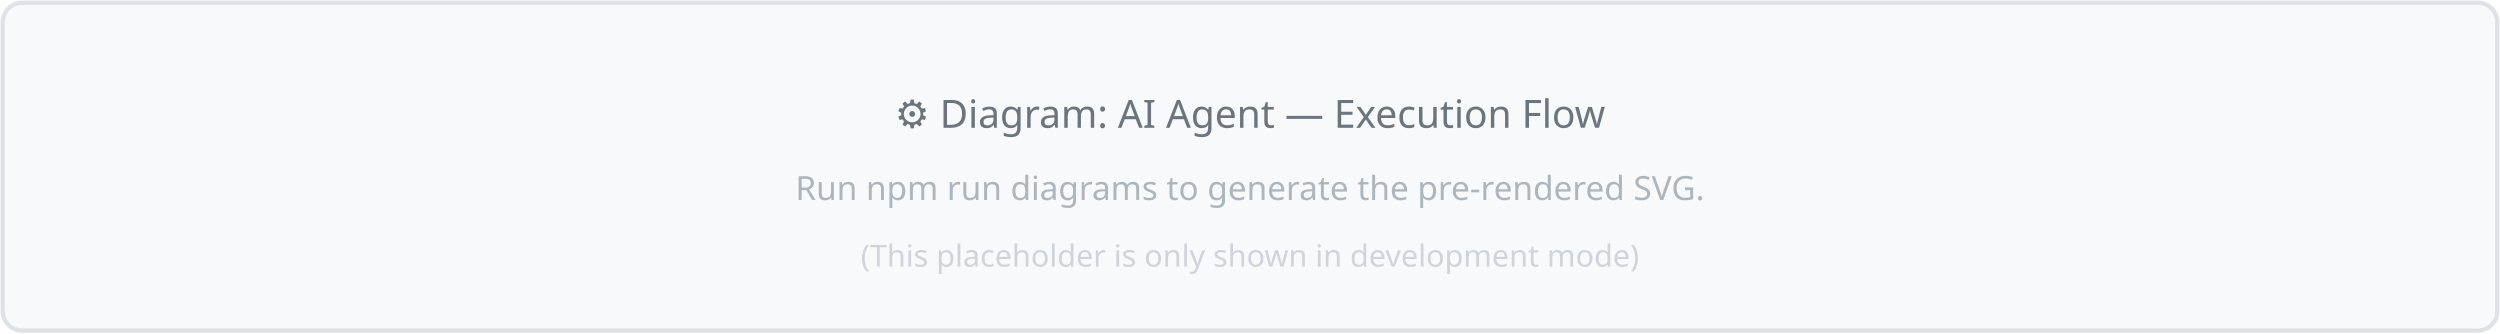
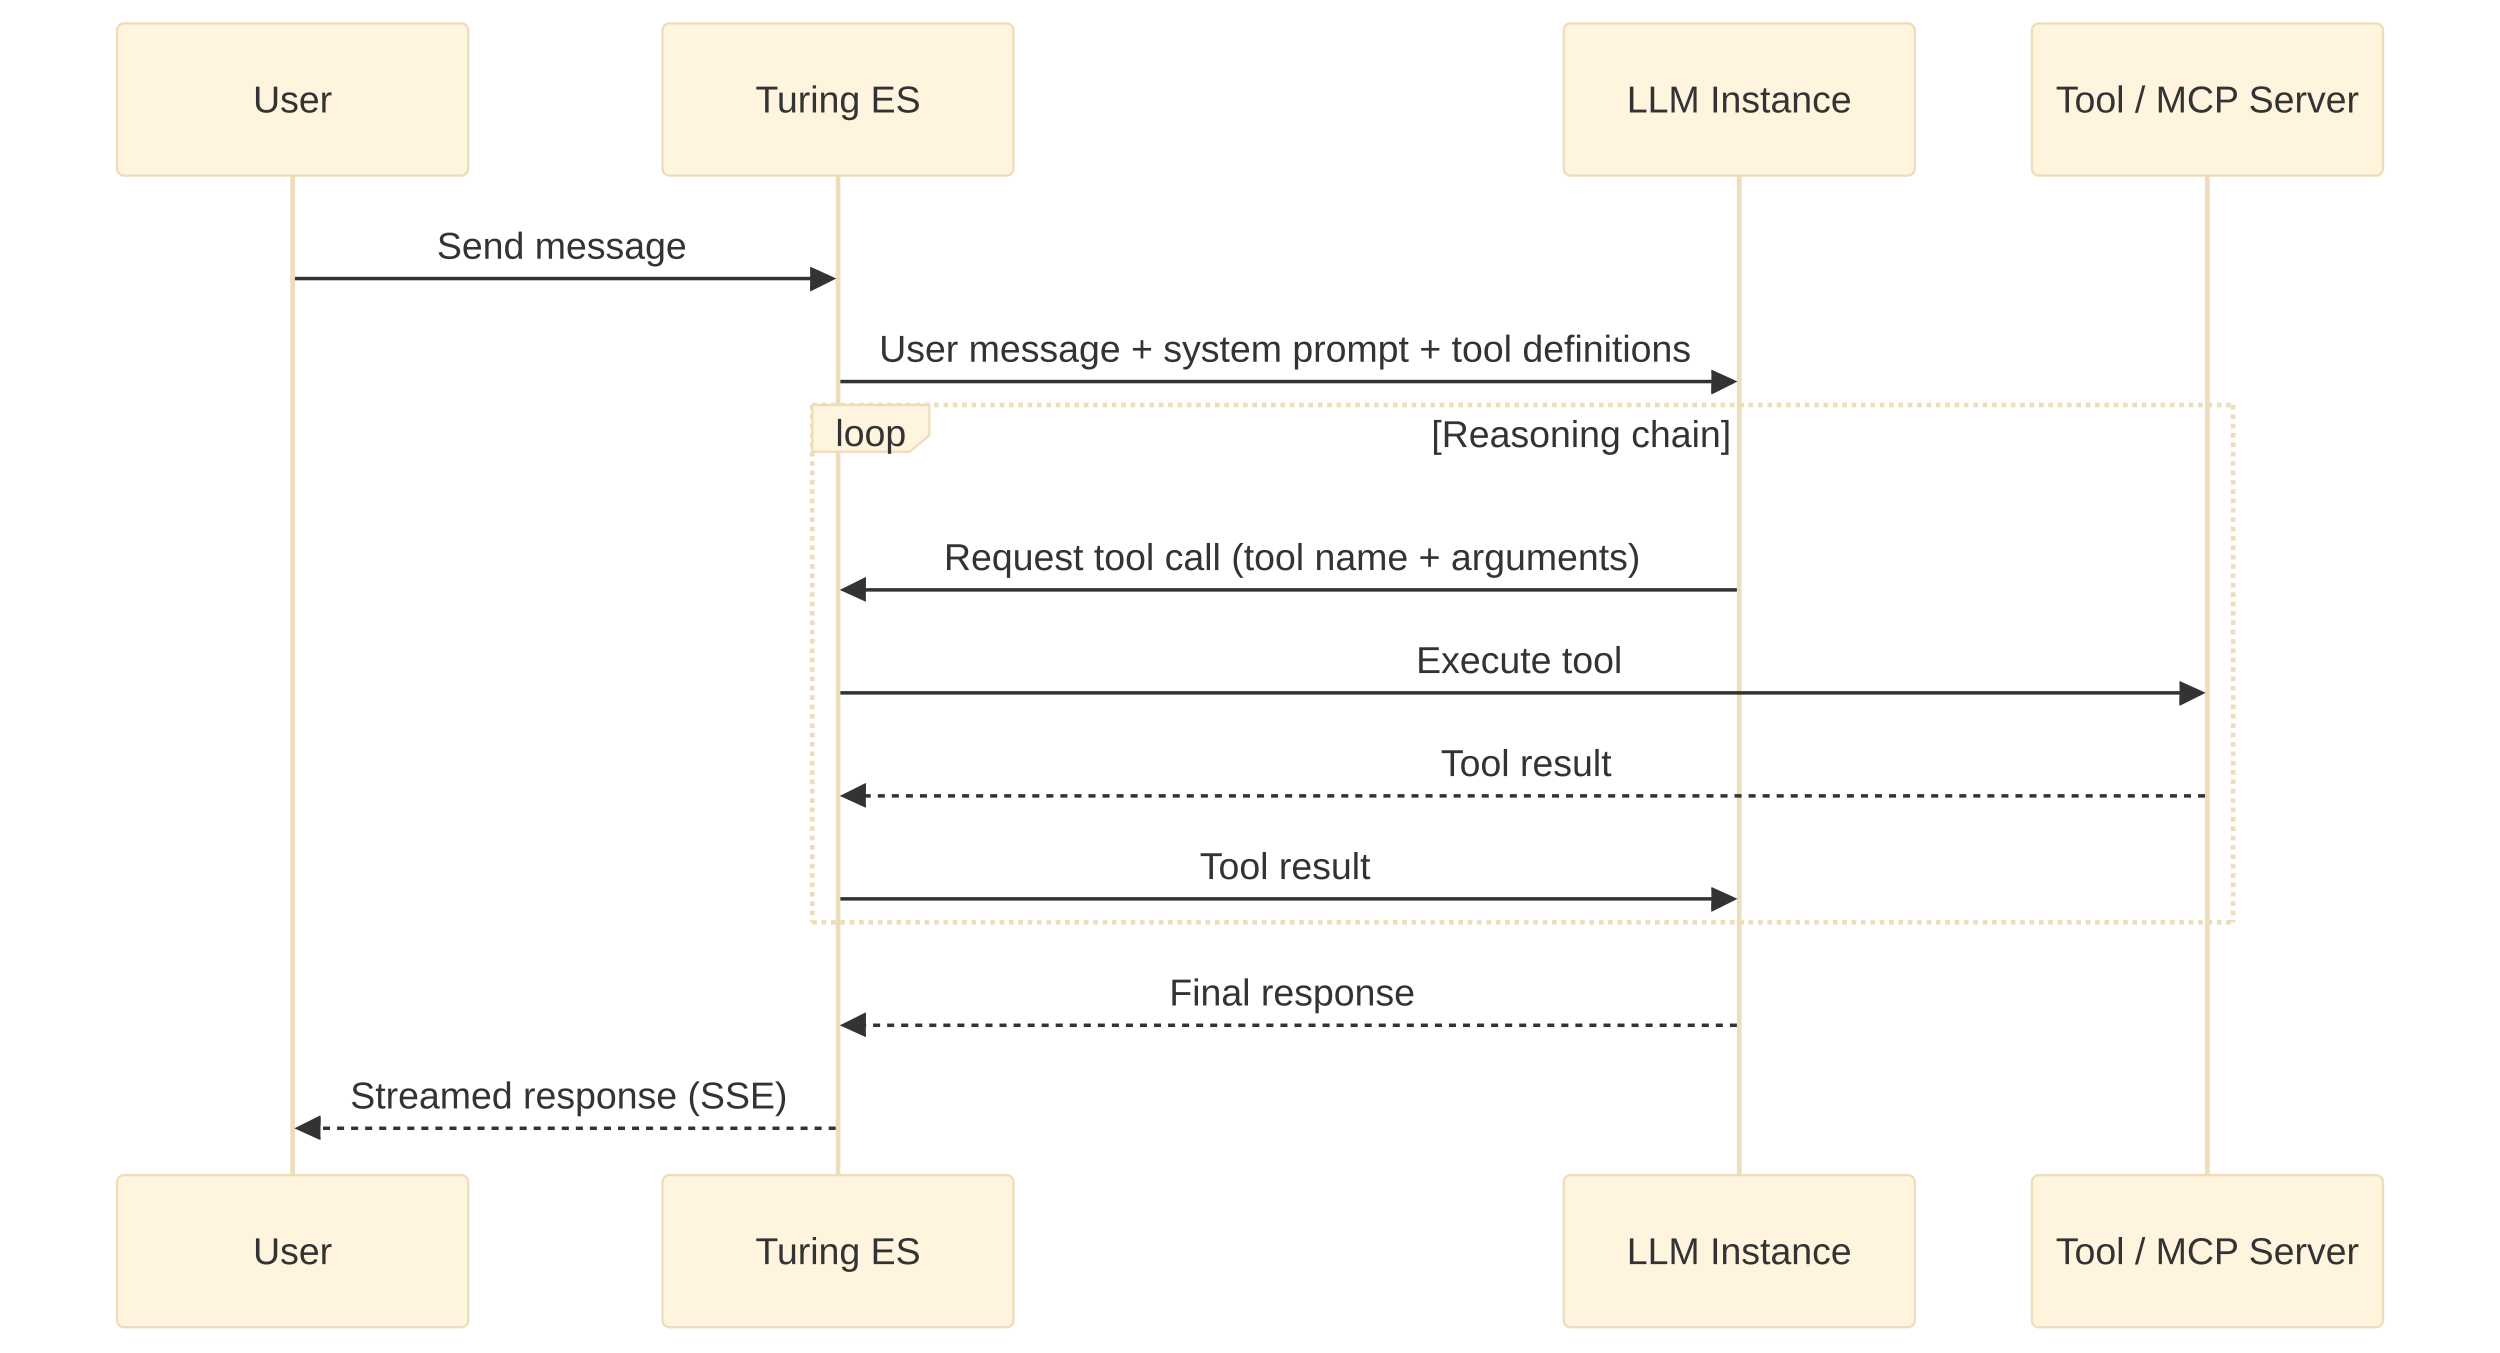
- <svg xmlns="http://www.w3.org/2000/svg" width="900" height="120" viewBox="0 0 900 120">
-   <rect width="900" height="120" fill="#f8f9fa" rx="8" />
-   <rect x="1" y="1" width="898" height="118" fill="none" stroke="#dee2e6" stroke-width="1.5" rx="7" />
-   <text x="450" y="46" font-family="system-ui,sans-serif" font-size="14" fill="#6c757d" text-anchor="middle">
-     ⚙  Diagram: AI Agent — Execution Flow
-   </text>
-   <text x="450" y="72" font-family="system-ui,sans-serif" font-size="12" fill="#adb5bd" text-anchor="middle">
-     Run  npm run diagrams  to generate the pre-rendered SVG.
-   </text>
-   <text x="450" y="96" font-family="system-ui,sans-serif" font-size="11" fill="#ced4da" text-anchor="middle">
-     (This placeholder is only shown in development mode)
-   </text>
+ <svg xmlns="http://www.w3.org/2000/svg" id="my-svg" width="100%" style="max-width: 1068px; background-color: transparent;" viewBox="-50 -10 1068 578" role="graphics-document document" aria-roledescription="sequence">
+   <g>
+     <rect x="818" y="492" fill="#eaeaea" stroke="#666" width="150" height="65" name="Tool" rx="3" ry="3" class="actor actor-bottom" />
+     <text x="893" y="524.5" dominant-baseline="central" alignment-baseline="central" class="actor actor-box" style="text-anchor: middle; font-size: 16px; font-weight: 400;">
+       <tspan x="893" dy="0">Tool / MCP Server</tspan>
+     </text>
+   </g>
+   <g>
+     <rect x="618" y="492" fill="#eaeaea" stroke="#666" width="150" height="65" name="LLM" rx="3" ry="3" class="actor actor-bottom" />
+     <text x="693" y="524.5" dominant-baseline="central" alignment-baseline="central" class="actor actor-box" style="text-anchor: middle; font-size: 16px; font-weight: 400;">
+       <tspan x="693" dy="0">LLM Instance</tspan>
+     </text>
+   </g>
+   <g>
+     <rect x="233" y="492" fill="#eaeaea" stroke="#666" width="150" height="65" name="Turing" rx="3" ry="3" class="actor actor-bottom" />
+     <text x="308" y="524.5" dominant-baseline="central" alignment-baseline="central" class="actor actor-box" style="text-anchor: middle; font-size: 16px; font-weight: 400;">
+       <tspan x="308" dy="0">Turing ES</tspan>
+     </text>
+   </g>
+   <g>
+     <rect x="0" y="492" fill="#eaeaea" stroke="#666" width="150" height="65" name="User" rx="3" ry="3" class="actor actor-bottom" />
+     <text x="75" y="524.5" dominant-baseline="central" alignment-baseline="central" class="actor actor-box" style="text-anchor: middle; font-size: 16px; font-weight: 400;">
+       <tspan x="75" dy="0">User</tspan>
+     </text>
+   </g>
+   <g>
+     <line id="actor3" x1="893" y1="65" x2="893" y2="492" class="actor-line 200" stroke-width="0.5px" stroke="#999" name="Tool" />
+     <g id="root-3">
+       <rect x="818" y="0" fill="#eaeaea" stroke="#666" width="150" height="65" name="Tool" rx="3" ry="3" class="actor actor-top" />
+       <text x="893" y="32.5" dominant-baseline="central" alignment-baseline="central" class="actor actor-box" style="text-anchor: middle; font-size: 16px; font-weight: 400;">
+         <tspan x="893" dy="0">Tool / MCP Server</tspan>
+       </text>
+     </g>
+   </g>
+   <g>
+     <line id="actor2" x1="693" y1="65" x2="693" y2="492" class="actor-line 200" stroke-width="0.5px" stroke="#999" name="LLM" />
+     <g id="root-2">
+       <rect x="618" y="0" fill="#eaeaea" stroke="#666" width="150" height="65" name="LLM" rx="3" ry="3" class="actor actor-top" />
+       <text x="693" y="32.5" dominant-baseline="central" alignment-baseline="central" class="actor actor-box" style="text-anchor: middle; font-size: 16px; font-weight: 400;">
+         <tspan x="693" dy="0">LLM Instance</tspan>
+       </text>
+     </g>
+   </g>
+   <g>
+     <line id="actor1" x1="308" y1="65" x2="308" y2="492" class="actor-line 200" stroke-width="0.5px" stroke="#999" name="Turing" />
+     <g id="root-1">
+       <rect x="233" y="0" fill="#eaeaea" stroke="#666" width="150" height="65" name="Turing" rx="3" ry="3" class="actor actor-top" />
+       <text x="308" y="32.5" dominant-baseline="central" alignment-baseline="central" class="actor actor-box" style="text-anchor: middle; font-size: 16px; font-weight: 400;">
+         <tspan x="308" dy="0">Turing ES</tspan>
+       </text>
+     </g>
+   </g>
+   <g>
+     <line id="actor0" x1="75" y1="65" x2="75" y2="492" class="actor-line 200" stroke-width="0.5px" stroke="#999" name="User" />
+     <g id="root-0">
+       <rect x="0" y="0" fill="#eaeaea" stroke="#666" width="150" height="65" name="User" rx="3" ry="3" class="actor actor-top" />
+       <text x="75" y="32.5" dominant-baseline="central" alignment-baseline="central" class="actor actor-box" style="text-anchor: middle; font-size: 16px; font-weight: 400;">
+         <tspan x="75" dy="0">User</tspan>
+       </text>
+     </g>
+   </g>
+   <style>#my-svg{font-family:"trebuchet ms",verdana,arial,sans-serif;font-size:14px;fill:#333;}@keyframes edge-animation-frame{from{stroke-dashoffset:0;}}@keyframes dash{to{stroke-dashoffset:0;}}#my-svg .edge-animation-slow{stroke-dasharray:9,5!important;stroke-dashoffset:900;animation:dash 50s linear infinite;stroke-linecap:round;}#my-svg .edge-animation-fast{stroke-dasharray:9,5!important;stroke-dashoffset:900;animation:dash 20s linear infinite;stroke-linecap:round;}#my-svg .error-icon{fill:hsl(220.588, 100%, 98.333%);}#my-svg .error-text{fill:rgb(8.5, 5.75, 0);stroke:rgb(8.5, 5.75, 0);}#my-svg .edge-thickness-normal{stroke-width:1px;}#my-svg .edge-thickness-thick{stroke-width:3.5px;}#my-svg .edge-pattern-solid{stroke-dasharray:0;}#my-svg .edge-thickness-invisible{stroke-width:0;fill:none;}#my-svg .edge-pattern-dashed{stroke-dasharray:3;}#my-svg .edge-pattern-dotted{stroke-dasharray:2;}#my-svg .marker{fill:#0b0b0b;stroke:#0b0b0b;}#my-svg .marker.cross{stroke:#0b0b0b;}#my-svg svg{font-family:"trebuchet ms",verdana,arial,sans-serif;font-size:14px;}#my-svg p{margin:0;}#my-svg .actor{stroke:hsl(40.588, 60%, 83.333%);fill:#fff4dd;}#my-svg text.actor&gt;tspan{fill:#333;stroke:none;}#my-svg .actor-line{stroke:hsl(40.588, 60%, 83.333%);}#my-svg .innerArc{stroke-width:1.5;stroke-dasharray:none;}#my-svg .messageLine0{stroke-width:1.5;stroke-dasharray:none;stroke:#333;}#my-svg .messageLine1{stroke-width:1.5;stroke-dasharray:2,2;stroke:#333;}#my-svg #arrowhead path{fill:#333;stroke:#333;}#my-svg .sequenceNumber{fill:#f4f4f4;}#my-svg #sequencenumber{fill:#333;}#my-svg #crosshead path{fill:#333;stroke:#333;}#my-svg .messageText{fill:#333;stroke:none;}#my-svg .labelBox{stroke:hsl(40.588, 60%, 83.333%);fill:#fff4dd;}#my-svg .labelText,#my-svg .labelText&gt;tspan{fill:#333;stroke:none;}#my-svg .loopText,#my-svg .loopText&gt;tspan{fill:#333;stroke:none;}#my-svg .loopLine{stroke-width:2px;stroke-dasharray:2,2;stroke:hsl(40.588, 60%, 83.333%);fill:hsl(40.588, 60%, 83.333%);}#my-svg .note{stroke:hsl(52.683, 60%, 73.922%);fill:#fff5ad;}#my-svg .noteText,#my-svg .noteText&gt;tspan{fill:#333;stroke:none;}#my-svg .activation0{fill:hsl(-79.412, 100%, 93.333%);stroke:hsl(-79.412, 100%, 83.333%);}#my-svg .activation1{fill:hsl(-79.412, 100%, 93.333%);stroke:hsl(-79.412, 100%, 83.333%);}#my-svg .activation2{fill:hsl(-79.412, 100%, 93.333%);stroke:hsl(-79.412, 100%, 83.333%);}#my-svg .actorPopupMenu{position:absolute;}#my-svg .actorPopupMenuPanel{position:absolute;fill:#fff4dd;box-shadow:0px 8px 16px 0px rgba(0,0,0,0.2);filter:drop-shadow(3px 5px 2px rgb(0 0 0 / 0.4));}#my-svg .actor-man line{stroke:hsl(40.588, 60%, 83.333%);fill:#fff4dd;}#my-svg .actor-man circle,#my-svg line{stroke:hsl(40.588, 60%, 83.333%);fill:#fff4dd;stroke-width:2px;}#my-svg :root{--mermaid-font-family:"trebuchet ms",verdana,arial,sans-serif;}</style>
+   <g />
+   <defs>
+     <symbol id="computer" width="24" height="24">
+       <path transform="scale(.5)" d="M2 2v13h20v-13h-20zm18 11h-16v-9h16v9zm-10.228 6l.466-1h3.524l.467 1h-4.457zm14.228 3h-24l2-6h2.104l-1.33 4h18.45l-1.297-4h2.073l2 6zm-5-10h-14v-7h14v7z" />
+     </symbol>
+   </defs>
+   <defs>
+     <symbol id="database" fill-rule="evenodd" clip-rule="evenodd">
+       <path transform="scale(.5)" d="M12.258.001l.256.004.255.005.253.008.251.01.249.012.247.015.246.016.242.019.241.02.239.023.236.024.233.027.231.028.229.031.225.032.223.034.22.036.217.038.214.04.211.041.208.043.205.045.201.046.198.048.194.05.191.051.187.053.183.054.18.056.175.057.172.059.168.06.163.061.16.063.155.064.15.066.074.033.073.033.071.034.07.034.069.035.068.035.067.035.066.035.064.036.064.036.062.036.06.036.06.037.058.037.058.037.055.038.055.038.053.038.052.038.051.039.05.039.048.039.047.039.045.04.044.04.043.04.041.04.04.041.039.041.037.041.036.041.034.041.033.042.032.042.03.042.029.042.027.042.026.043.024.043.023.043.021.043.02.043.018.044.017.043.015.044.013.044.012.044.011.045.009.044.007.045.006.045.004.045.002.045.001.045v17l-.001.045-.002.045-.004.045-.006.045-.007.045-.009.044-.011.045-.012.044-.013.044-.015.044-.017.043-.018.044-.02.043-.021.043-.023.043-.024.043-.026.043-.027.042-.029.042-.03.042-.032.042-.033.042-.034.041-.036.041-.037.041-.039.041-.04.041-.041.04-.043.04-.044.04-.045.04-.047.039-.048.039-.05.039-.051.039-.052.038-.053.038-.055.038-.055.038-.058.037-.058.037-.06.037-.06.036-.062.036-.064.036-.064.036-.066.035-.067.035-.068.035-.069.035-.07.034-.071.034-.073.033-.074.033-.15.066-.155.064-.16.063-.163.061-.168.06-.172.059-.175.057-.18.056-.183.054-.187.053-.191.051-.194.05-.198.048-.201.046-.205.045-.208.043-.211.041-.214.04-.217.038-.22.036-.223.034-.225.032-.229.031-.231.028-.233.027-.236.024-.239.023-.241.02-.242.019-.246.016-.247.015-.249.012-.251.01-.253.008-.255.005-.256.004-.258.001-.258-.001-.256-.004-.255-.005-.253-.008-.251-.01-.249-.012-.247-.015-.245-.016-.243-.019-.241-.02-.238-.023-.236-.024-.234-.027-.231-.028-.228-.031-.226-.032-.223-.034-.22-.036-.217-.038-.214-.04-.211-.041-.208-.043-.204-.045-.201-.046-.198-.048-.195-.05-.19-.051-.187-.053-.184-.054-.179-.056-.176-.057-.172-.059-.167-.06-.164-.061-.159-.063-.155-.064-.151-.066-.074-.033-.072-.033-.072-.034-.07-.034-.069-.035-.068-.035-.067-.035-.066-.035-.064-.036-.063-.036-.062-.036-.061-.036-.06-.037-.058-.037-.057-.037-.056-.038-.055-.038-.053-.038-.052-.038-.051-.039-.049-.039-.049-.039-.046-.039-.046-.04-.044-.04-.043-.04-.041-.04-.04-.041-.039-.041-.037-.041-.036-.041-.034-.041-.033-.042-.032-.042-.03-.042-.029-.042-.027-.042-.026-.043-.024-.043-.023-.043-.021-.043-.02-.043-.018-.044-.017-.043-.015-.044-.013-.044-.012-.044-.011-.045-.009-.044-.007-.045-.006-.045-.004-.045-.002-.045-.001-.045v-17l.001-.045.002-.045.004-.045.006-.045.007-.045.009-.044.011-.045.012-.044.013-.044.015-.044.017-.043.018-.044.02-.043.021-.043.023-.043.024-.043.026-.043.027-.042.029-.042.03-.042.032-.042.033-.042.034-.041.036-.041.037-.041.039-.041.04-.041.041-.04.043-.04.044-.04.046-.04.046-.039.049-.039.049-.039.051-.039.052-.038.053-.038.055-.038.056-.038.057-.037.058-.037.06-.037.061-.036.062-.036.063-.036.064-.036.066-.035.067-.035.068-.035.069-.035.07-.034.072-.034.072-.033.074-.033.151-.066.155-.064.159-.063.164-.061.167-.06.172-.059.176-.057.179-.056.184-.054.187-.053.19-.051.195-.05.198-.048.201-.046.204-.045.208-.043.211-.041.214-.04.217-.038.22-.036.223-.034.226-.032.228-.031.231-.028.234-.027.236-.024.238-.023.241-.02.243-.019.245-.016.247-.015.249-.012.251-.01.253-.008.255-.005.256-.004.258-.001.258.001zm-9.258 20.499v.01l.001.021.003.021.004.022.005.021.006.022.007.022.009.023.01.022.011.023.012.023.013.023.015.023.016.024.017.023.018.024.019.024.021.024.022.025.023.024.024.025.052.049.056.05.061.051.066.051.07.051.075.051.079.052.084.052.088.052.092.052.097.052.102.051.105.052.11.052.114.051.119.051.123.051.127.05.131.05.135.05.139.048.144.049.147.047.152.047.155.047.16.045.163.045.167.043.171.043.176.041.178.041.183.039.187.039.19.037.194.035.197.035.202.033.204.031.209.03.212.029.216.027.219.025.222.024.226.021.23.02.233.018.236.016.24.015.243.012.246.01.249.008.253.005.256.004.259.001.26-.001.257-.004.254-.005.25-.008.247-.011.244-.012.241-.014.237-.016.233-.018.231-.021.226-.021.224-.024.22-.026.216-.027.212-.028.21-.031.205-.031.202-.034.198-.034.194-.036.191-.037.187-.039.183-.04.179-.04.175-.042.172-.043.168-.044.163-.045.16-.046.155-.046.152-.047.148-.048.143-.049.139-.049.136-.05.131-.05.126-.05.123-.051.118-.052.114-.051.11-.052.106-.052.101-.052.096-.052.092-.052.088-.053.083-.051.079-.052.074-.052.07-.051.065-.051.06-.051.056-.05.051-.05.023-.024.023-.025.021-.024.02-.024.019-.024.018-.024.017-.024.015-.023.014-.024.013-.023.012-.023.01-.023.01-.022.008-.022.006-.022.006-.022.004-.022.004-.021.001-.021.001-.021v-4.127l-.077.055-.08.053-.083.054-.085.053-.087.052-.09.052-.093.051-.095.05-.097.05-.1.049-.102.049-.105.048-.106.047-.109.047-.111.046-.114.045-.115.045-.118.044-.12.043-.122.042-.124.042-.126.041-.128.04-.13.04-.132.038-.134.038-.135.037-.138.037-.139.035-.142.035-.143.034-.144.033-.147.032-.148.031-.15.03-.151.03-.153.029-.154.027-.156.027-.158.026-.159.025-.161.024-.162.023-.163.022-.165.021-.166.02-.167.019-.169.018-.169.017-.171.016-.173.015-.173.014-.175.013-.175.012-.177.011-.178.01-.179.008-.179.008-.181.006-.182.005-.182.004-.184.003-.184.002h-.37l-.184-.002-.184-.003-.182-.004-.182-.005-.181-.006-.179-.008-.179-.008-.178-.01-.176-.011-.176-.012-.175-.013-.173-.014-.172-.015-.171-.016-.17-.017-.169-.018-.167-.019-.166-.02-.165-.021-.163-.022-.162-.023-.161-.024-.159-.025-.157-.026-.156-.027-.155-.027-.153-.029-.151-.03-.15-.03-.148-.031-.146-.032-.145-.033-.143-.034-.141-.035-.14-.035-.137-.037-.136-.037-.134-.038-.132-.038-.13-.04-.128-.04-.126-.041-.124-.042-.122-.042-.12-.044-.117-.043-.116-.045-.113-.045-.112-.046-.109-.047-.106-.047-.105-.048-.102-.049-.1-.049-.097-.05-.095-.05-.093-.052-.09-.051-.087-.052-.085-.053-.083-.054-.08-.054-.077-.054v4.127zm0-5.654v.011l.001.021.003.021.004.021.005.022.006.022.007.022.009.022.01.022.011.023.012.023.013.023.015.024.016.023.017.024.018.024.019.024.021.024.022.024.023.025.024.024.052.05.056.05.061.05.066.051.07.051.075.052.079.051.084.052.088.052.092.052.097.052.102.052.105.052.11.051.114.051.119.052.123.05.127.051.131.05.135.049.139.049.144.048.147.048.152.047.155.046.16.045.163.045.167.044.171.042.176.042.178.04.183.04.187.038.19.037.194.036.197.034.202.033.204.032.209.03.212.028.216.027.219.025.222.024.226.022.23.02.233.018.236.016.24.014.243.012.246.01.249.008.253.006.256.003.259.001.26-.001.257-.003.254-.006.25-.008.247-.01.244-.012.241-.015.237-.016.233-.018.231-.02.226-.022.224-.024.22-.025.216-.027.212-.029.21-.03.205-.032.202-.033.198-.035.194-.036.191-.037.187-.039.183-.039.179-.041.175-.042.172-.043.168-.044.163-.045.16-.045.155-.047.152-.047.148-.048.143-.048.139-.05.136-.049.131-.05.126-.051.123-.051.118-.051.114-.052.11-.052.106-.052.101-.052.096-.052.092-.052.088-.052.083-.052.079-.052.074-.051.07-.052.065-.051.06-.05.056-.051.051-.049.023-.025.023-.024.021-.025.02-.024.019-.024.018-.024.017-.024.015-.023.014-.023.013-.024.012-.022.01-.023.01-.023.008-.022.006-.022.006-.022.004-.021.004-.022.001-.021.001-.021v-4.139l-.077.054-.08.054-.083.054-.085.052-.087.053-.09.051-.093.051-.095.051-.097.05-.1.049-.102.049-.105.048-.106.047-.109.047-.111.046-.114.045-.115.044-.118.044-.12.044-.122.042-.124.042-.126.041-.128.04-.13.039-.132.039-.134.038-.135.037-.138.036-.139.036-.142.035-.143.033-.144.033-.147.033-.148.031-.15.03-.151.03-.153.028-.154.028-.156.027-.158.026-.159.025-.161.024-.162.023-.163.022-.165.021-.166.02-.167.019-.169.018-.169.017-.171.016-.173.015-.173.014-.175.013-.175.012-.177.011-.178.009-.179.009-.179.007-.181.007-.182.005-.182.004-.184.003-.184.002h-.37l-.184-.002-.184-.003-.182-.004-.182-.005-.181-.007-.179-.007-.179-.009-.178-.009-.176-.011-.176-.012-.175-.013-.173-.014-.172-.015-.171-.016-.17-.017-.169-.018-.167-.019-.166-.02-.165-.021-.163-.022-.162-.023-.161-.024-.159-.025-.157-.026-.156-.027-.155-.028-.153-.028-.151-.03-.15-.03-.148-.031-.146-.033-.145-.033-.143-.033-.141-.035-.14-.036-.137-.036-.136-.037-.134-.038-.132-.039-.13-.039-.128-.04-.126-.041-.124-.042-.122-.043-.12-.043-.117-.044-.116-.044-.113-.046-.112-.046-.109-.046-.106-.047-.105-.048-.102-.049-.1-.049-.097-.05-.095-.051-.093-.051-.09-.051-.087-.053-.085-.052-.083-.054-.08-.054-.077-.054v4.139zm0-5.666v.011l.001.02.003.022.004.021.005.022.006.021.007.022.009.023.01.022.011.023.012.023.013.023.015.023.016.024.017.024.018.023.019.024.021.025.022.024.023.024.024.025.052.05.056.05.061.05.066.051.07.051.075.052.079.051.084.052.088.052.092.052.097.052.102.052.105.051.11.052.114.051.119.051.123.051.127.05.131.05.135.05.139.049.144.048.147.048.152.047.155.046.16.045.163.045.167.043.171.043.176.042.178.04.183.04.187.038.19.037.194.036.197.034.202.033.204.032.209.03.212.028.216.027.219.025.222.024.226.021.23.02.233.018.236.017.24.014.243.012.246.01.249.008.253.006.256.003.259.001.26-.001.257-.003.254-.006.25-.008.247-.01.244-.013.241-.014.237-.016.233-.018.231-.02.226-.022.224-.024.22-.025.216-.027.212-.029.21-.03.205-.032.202-.033.198-.035.194-.036.191-.037.187-.039.183-.039.179-.041.175-.042.172-.043.168-.044.163-.045.16-.045.155-.047.152-.047.148-.048.143-.049.139-.049.136-.049.131-.051.126-.05.123-.051.118-.052.114-.051.11-.052.106-.052.101-.052.096-.052.092-.052.088-.052.083-.052.079-.052.074-.052.07-.051.065-.051.06-.051.056-.05.051-.049.023-.025.023-.025.021-.024.02-.024.019-.024.018-.024.017-.024.015-.023.014-.024.013-.023.012-.023.01-.022.01-.023.008-.022.006-.022.006-.022.004-.022.004-.021.001-.021.001-.021v-4.153l-.077.054-.08.054-.083.053-.085.053-.087.053-.09.051-.093.051-.095.051-.097.05-.1.049-.102.048-.105.048-.106.048-.109.046-.111.046-.114.046-.115.044-.118.044-.12.043-.122.043-.124.042-.126.041-.128.04-.13.039-.132.039-.134.038-.135.037-.138.036-.139.036-.142.034-.143.034-.144.033-.147.032-.148.032-.15.03-.151.03-.153.028-.154.028-.156.027-.158.026-.159.024-.161.024-.162.023-.163.023-.165.021-.166.02-.167.019-.169.018-.169.017-.171.016-.173.015-.173.014-.175.013-.175.012-.177.01-.178.01-.179.009-.179.007-.181.006-.182.006-.182.004-.184.003-.184.001-.185.001-.185-.001-.184-.001-.184-.003-.182-.004-.182-.006-.181-.006-.179-.007-.179-.009-.178-.01-.176-.01-.176-.012-.175-.013-.173-.014-.172-.015-.171-.016-.17-.017-.169-.018-.167-.019-.166-.02-.165-.021-.163-.023-.162-.023-.161-.024-.159-.024-.157-.026-.156-.027-.155-.028-.153-.028-.151-.03-.15-.03-.148-.032-.146-.032-.145-.033-.143-.034-.141-.034-.14-.036-.137-.036-.136-.037-.134-.038-.132-.039-.13-.039-.128-.041-.126-.041-.124-.041-.122-.043-.12-.043-.117-.044-.116-.044-.113-.046-.112-.046-.109-.046-.106-.048-.105-.048-.102-.048-.1-.05-.097-.049-.095-.051-.093-.051-.09-.052-.087-.052-.085-.053-.083-.053-.08-.054-.077-.054v4.153zm8.74-8.179l-.257.004-.254.005-.25.008-.247.011-.244.012-.241.014-.237.016-.233.018-.231.021-.226.022-.224.023-.22.026-.216.027-.212.028-.21.031-.205.032-.202.033-.198.034-.194.036-.191.038-.187.038-.183.04-.179.041-.175.042-.172.043-.168.043-.163.045-.16.046-.155.046-.152.048-.148.048-.143.048-.139.049-.136.05-.131.05-.126.051-.123.051-.118.051-.114.052-.11.052-.106.052-.101.052-.096.052-.092.052-.088.052-.083.052-.079.052-.074.051-.07.052-.065.051-.06.05-.056.05-.051.05-.023.025-.023.024-.021.024-.02.025-.019.024-.018.024-.017.023-.015.024-.014.023-.013.023-.012.023-.01.023-.01.022-.008.022-.006.023-.006.021-.004.022-.004.021-.001.021-.001.021.001.021.001.021.004.021.004.022.006.021.006.023.008.022.01.022.01.023.012.023.013.023.014.023.015.024.017.023.018.024.019.024.02.025.021.024.023.024.023.025.051.05.056.05.06.05.065.051.07.052.074.051.079.052.083.052.088.052.092.052.096.052.101.052.106.052.11.052.114.052.118.051.123.051.126.051.131.05.136.05.139.049.143.048.148.048.152.048.155.046.16.046.163.045.168.043.172.043.175.042.179.041.183.04.187.038.191.038.194.036.198.034.202.033.205.032.21.031.212.028.216.027.22.026.224.023.226.022.231.021.233.018.237.016.241.014.244.012.247.011.25.008.254.005.257.004.26.001.26-.001.257-.004.254-.005.25-.008.247-.011.244-.012.241-.014.237-.016.233-.018.231-.021.226-.022.224-.023.22-.026.216-.027.212-.028.21-.031.205-.032.202-.033.198-.034.194-.036.191-.038.187-.038.183-.04.179-.041.175-.042.172-.043.168-.043.163-.045.16-.046.155-.046.152-.048.148-.048.143-.048.139-.049.136-.05.131-.05.126-.051.123-.051.118-.051.114-.052.11-.052.106-.052.101-.052.096-.052.092-.052.088-.052.083-.052.079-.052.074-.051.07-.052.065-.051.06-.05.056-.05.051-.05.023-.025.023-.024.021-.024.02-.025.019-.024.018-.024.017-.023.015-.024.014-.023.013-.023.012-.023.01-.023.01-.022.008-.022.006-.023.006-.021.004-.022.004-.021.001-.021.001-.021-.001-.021-.001-.021-.004-.021-.004-.022-.006-.021-.006-.023-.008-.022-.01-.022-.01-.023-.012-.023-.013-.023-.014-.023-.015-.024-.017-.023-.018-.024-.019-.024-.02-.025-.021-.024-.023-.024-.023-.025-.051-.05-.056-.05-.06-.05-.065-.051-.07-.052-.074-.051-.079-.052-.083-.052-.088-.052-.092-.052-.096-.052-.101-.052-.106-.052-.11-.052-.114-.052-.118-.051-.123-.051-.126-.051-.131-.05-.136-.05-.139-.049-.143-.048-.148-.048-.152-.048-.155-.046-.16-.046-.163-.045-.168-.043-.172-.043-.175-.042-.179-.041-.183-.04-.187-.038-.191-.038-.194-.036-.198-.034-.202-.033-.205-.032-.21-.031-.212-.028-.216-.027-.22-.026-.224-.023-.226-.022-.231-.021-.233-.018-.237-.016-.241-.014-.244-.012-.247-.011-.25-.008-.254-.005-.257-.004-.26-.001-.26.001z" />
+     </symbol>
+   </defs>
+   <defs>
+     <symbol id="clock" width="24" height="24">
+       <path transform="scale(.5)" d="M12 2c5.514 0 10 4.486 10 10s-4.486 10-10 10-10-4.486-10-10 4.486-10 10-10zm0-2c-6.627 0-12 5.373-12 12s5.373 12 12 12 12-5.373 12-12-5.373-12-12-12zm5.848 12.459c.202.038.202.333.001.372-1.907.361-6.045 1.111-6.547 1.111-.719 0-1.301-.582-1.301-1.301 0-.512.77-5.447 1.125-7.445.034-.192.312-.181.343.014l.985 6.238 5.394 1.011z" />
+     </symbol>
+   </defs>
+   <defs>
+     <marker id="arrowhead" refX="7.9" refY="5" markerUnits="userSpaceOnUse" markerWidth="12" markerHeight="12" orient="auto-start-reverse">
+       <path d="M -1 0 L 10 5 L 0 10 z" />
+     </marker>
+   </defs>
+   <defs>
+     <marker id="crosshead" markerWidth="15" markerHeight="8" orient="auto" refX="4" refY="4.5">
+       <path fill="none" stroke="#000000" stroke-width="1pt" d="M 1,2 L 6,7 M 6,2 L 1,7" style="stroke-dasharray: 0, 0;" />
+     </marker>
+   </defs>
+   <defs>
+     <marker id="filled-head" refX="15.5" refY="7" markerWidth="20" markerHeight="28" orient="auto">
+       <path d="M 18,7 L9,13 L14,7 L9,1 Z" />
+     </marker>
+   </defs>
+   <defs>
+     <marker id="sequencenumber" refX="15" refY="15" markerWidth="60" markerHeight="40" orient="auto">
+       <circle cx="15" cy="15" r="6" />
+     </marker>
+   </defs>
+   <defs>
+     <marker id="solidTopArrowHead" refX="7.9" refY="7.25" markerUnits="userSpaceOnUse" markerWidth="12" markerHeight="12" orient="auto-start-reverse">
+       <path d="M 0 0 L 10 8 L 0 8 z" />
+     </marker>
+   </defs>
+   <defs>
+     <marker id="solidBottomArrowHead" refX="7.9" refY="0.75" markerUnits="userSpaceOnUse" markerWidth="12" markerHeight="12" orient="auto-start-reverse">
+       <path d="M 0 0 L 10 0 L 0 8 z" />
+     </marker>
+   </defs>
+   <defs>
+     <marker id="stickTopArrowHead" refX="7.5" refY="7" markerUnits="userSpaceOnUse" markerWidth="12" markerHeight="12" orient="auto-start-reverse">
+       <path d="M 0 0 L 7 7" stroke="black" stroke-width="1.5" fill="none" />
+     </marker>
+   </defs>
+   <defs>
+     <marker id="stickBottomArrowHead" refX="7.5" refY="0" markerUnits="userSpaceOnUse" markerWidth="12" markerHeight="12" orient="auto-start-reverse">
+       <path d="M 0 7 L 7 0" stroke="black" stroke-width="1.5" fill="none" />
+     </marker>
+   </defs>
+   <g>
+     <line x1="297" y1="163" x2="904" y2="163" class="loopLine" />
+     <line x1="904" y1="163" x2="904" y2="384" class="loopLine" />
+     <line x1="297" y1="384" x2="904" y2="384" class="loopLine" />
+     <line x1="297" y1="163" x2="297" y2="384" class="loopLine" />
+     <polygon points="297,163 347,163 347,176 338.6,183 297,183" class="labelBox" />
+     <text x="322" y="176" text-anchor="middle" dominant-baseline="middle" alignment-baseline="middle" class="labelText" style="font-size: 16px; font-weight: 400;">loop</text>
+     <text x="625.5" y="181" text-anchor="middle" class="loopText" style="font-size: 16px; font-weight: 400;">
+       <tspan x="625.5">[Reasoning chain]</tspan>
+     </text>
+   </g>
+   <text x="190" y="80" text-anchor="middle" dominant-baseline="middle" alignment-baseline="middle" class="messageText" dy="1em" style="font-size: 16px; font-weight: 400;">Send message</text>
+   <line x1="76" y1="109" x2="304" y2="109" class="messageLine0" stroke-width="2" stroke="none" marker-end="url(#arrowhead)" style="fill: none;" />
+   <text x="499" y="124" text-anchor="middle" dominant-baseline="middle" alignment-baseline="middle" class="messageText" dy="1em" style="font-size: 16px; font-weight: 400;">User message + system prompt + tool definitions</text>
+   <line x1="309" y1="153" x2="689" y2="153" class="messageLine0" stroke-width="2" stroke="none" marker-end="url(#arrowhead)" style="fill: none;" />
+   <text x="502" y="213" text-anchor="middle" dominant-baseline="middle" alignment-baseline="middle" class="messageText" dy="1em" style="font-size: 16px; font-weight: 400;">Request tool call (tool name + arguments)</text>
+   <line x1="692" y1="242" x2="312" y2="242" class="messageLine0" stroke-width="2" stroke="none" marker-end="url(#arrowhead)" style="fill: none;" />
+   <text x="599" y="257" text-anchor="middle" dominant-baseline="middle" alignment-baseline="middle" class="messageText" dy="1em" style="font-size: 16px; font-weight: 400;">Execute tool</text>
+   <line x1="309" y1="286" x2="889" y2="286" class="messageLine0" stroke-width="2" stroke="none" marker-end="url(#arrowhead)" style="fill: none;" />
+   <text x="602" y="301" text-anchor="middle" dominant-baseline="middle" alignment-baseline="middle" class="messageText" dy="1em" style="font-size: 16px; font-weight: 400;">Tool result</text>
+   <line x1="892" y1="330" x2="312" y2="330" class="messageLine1" stroke-width="2" stroke="none" marker-end="url(#arrowhead)" style="stroke-dasharray: 3, 3; fill: none;" />
+   <text x="499" y="345" text-anchor="middle" dominant-baseline="middle" alignment-baseline="middle" class="messageText" dy="1em" style="font-size: 16px; font-weight: 400;">Tool result</text>
+   <line x1="309" y1="374" x2="689" y2="374" class="messageLine0" stroke-width="2" stroke="none" marker-end="url(#arrowhead)" style="fill: none;" />
+   <text x="502" y="399" text-anchor="middle" dominant-baseline="middle" alignment-baseline="middle" class="messageText" dy="1em" style="font-size: 16px; font-weight: 400;">Final response</text>
+   <line x1="692" y1="428" x2="312" y2="428" class="messageLine1" stroke-width="2" stroke="none" marker-end="url(#arrowhead)" style="stroke-dasharray: 3, 3; fill: none;" />
+   <text x="193" y="443" text-anchor="middle" dominant-baseline="middle" alignment-baseline="middle" class="messageText" dy="1em" style="font-size: 16px; font-weight: 400;">Streamed response (SSE)</text>
+   <line x1="307" y1="472" x2="79" y2="472" class="messageLine1" stroke-width="2" stroke="none" marker-end="url(#arrowhead)" style="stroke-dasharray: 3, 3; fill: none;" />
</svg>
